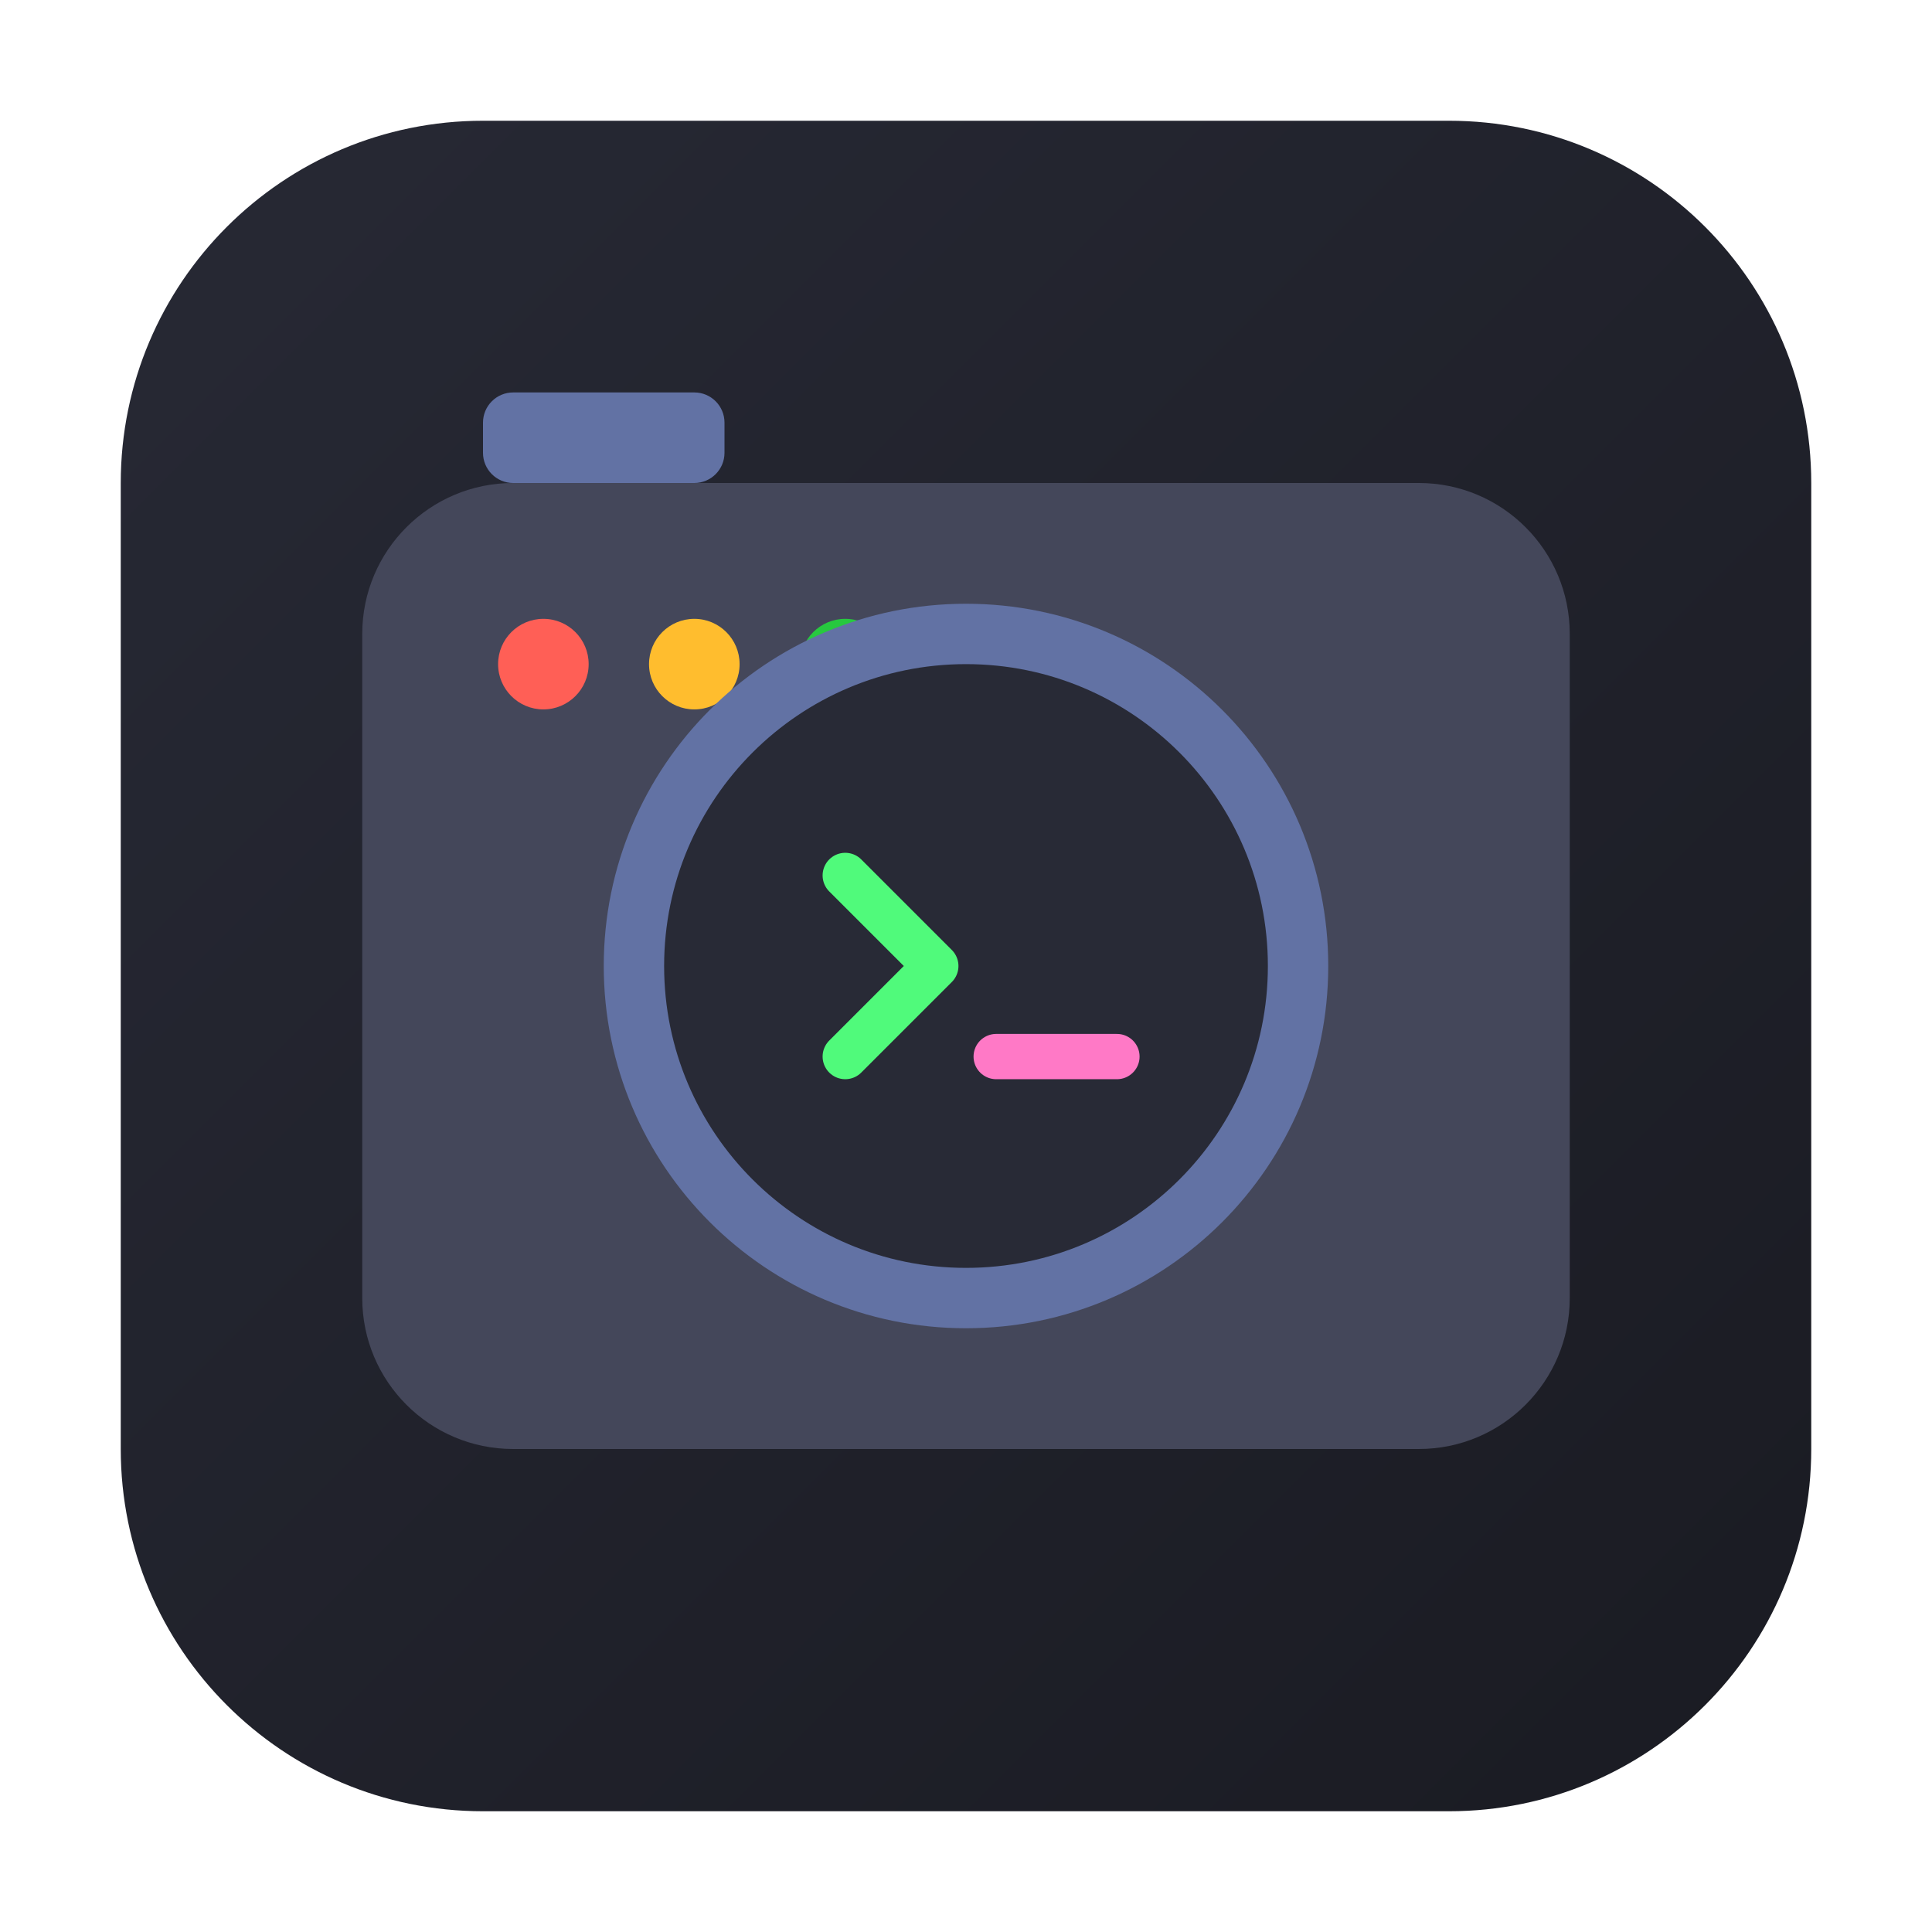
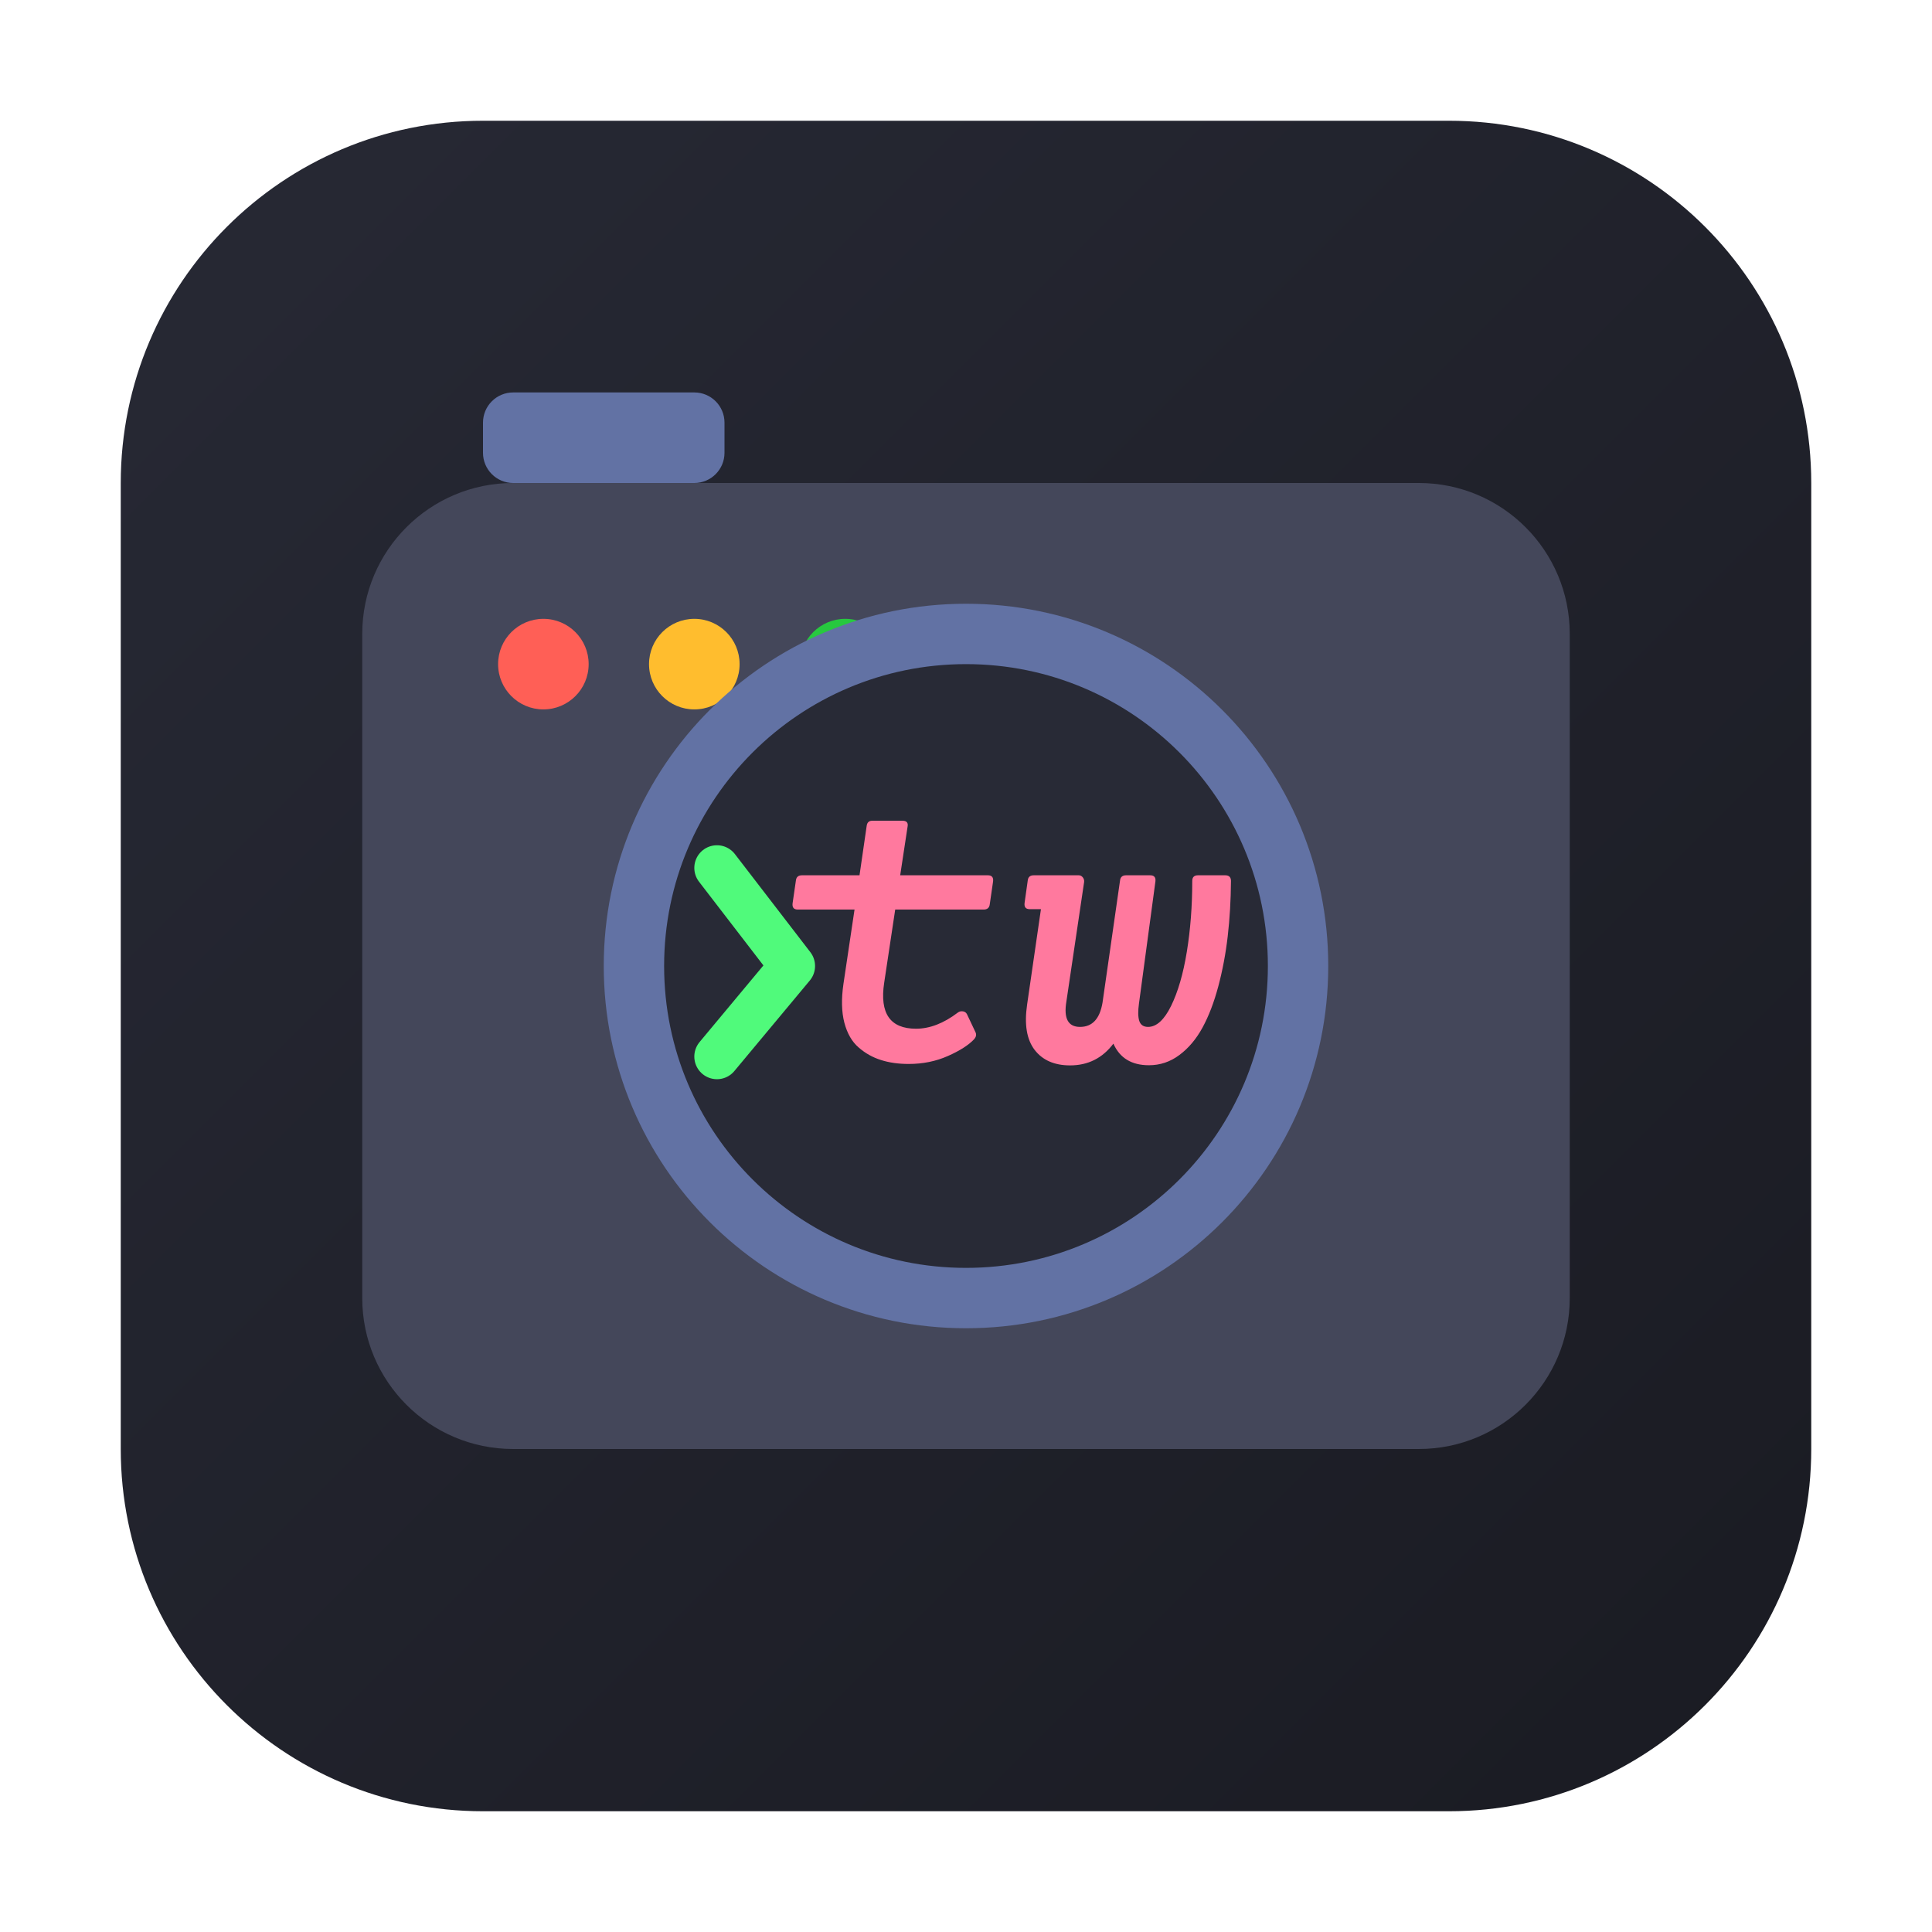
<svg xmlns="http://www.w3.org/2000/svg" width="256" height="256" viewBox="0 0 256 256" fill="none">
  <defs>
    <linearGradient id="grad" x1="0" y1="0" x2="256" y2="256" gradientUnits="userSpaceOnUse">
      <stop stop-color="#282A36" />
      <stop offset="1" stop-color="#191A21" />
    </linearGradient>
  </defs>
  <rect x="16" y="16" width="224" height="224" rx="48" fill="url(#grad)" />
  <rect x="64" y="52" width="32" height="12" rx="4" fill="#6272A4" />
  <rect x="48" y="64" width="160" height="128" rx="20" fill="#44475A" />
  <circle cx="72" cy="88" r="6" fill="#FF5F56" />
  <circle cx="92" cy="88" r="6" fill="#FFBD2E" />
  <circle cx="112" cy="88" r="6" fill="#27C93F" />
  <circle cx="128" cy="128" r="44" fill="#282A36" stroke="#6272A4" stroke-width="8" />
-   <path d="M 112 116 L 124 128 L 112 140" stroke="#50FA7B" stroke-width="6" stroke-linecap="round" stroke-linejoin="round" />
-   <line x1="132" y1="140" x2="148" y2="140" stroke="#FF79C6" stroke-width="6" stroke-linecap="round" />
+   <path d="M 95 115 L 105 128 L 95 140" stroke="#50FA7B" stroke-width="6" stroke-linecap="round" stroke-linejoin="round" />
+   <svg>
+     <g fill="#ff799e">
+       <g transform="translate(105, 90)">
+         <path d="M25.90 25.98L14.28 25.98L15.26 19.53C15.36 19.01 15.13 18.75 14.58 18.75L10.64 18.75C10.17 18.73 9.90 18.96 9.84 19.43L8.89 25.98L1.27 25.98C0.78 25.98 0.51 26.21 0.46 26.68L0.02 29.71C-0.04 30.25 0.19 30.52 0.71 30.52L8.23 30.52L6.76 40.38C6.47 42.37 6.51 44.08 6.88 45.51C7.26 46.94 7.89 48.04 8.78 48.80C9.66 49.57 10.65 50.12 11.74 50.46C12.83 50.81 14.05 50.98 15.41 50.98C17.28 50.98 19.01 50.63 20.59 49.93C22.18 49.23 23.35 48.48 24.10 47.68C24.34 47.39 24.40 47.09 24.27 46.80L23.14 44.41C23.03 44.18 22.85 44.05 22.60 44.01C22.34 43.97 22.12 44.02 21.92 44.17C20.04 45.60 18.19 46.31 16.38 46.31C12.95 46.31 11.54 44.28 12.16 40.21L13.62 30.52L25.34 30.52C25.83 30.52 26.10 30.28 26.15 29.81L26.59 26.78C26.65 26.25 26.42 25.98 25.90 25.98ZM57.35 25.98L53.74 25.98C53.23 25.98 52.98 26.23 52.98 26.73C52.98 30.05 52.74 33.18 52.26 36.12C51.78 39.06 51.08 41.45 50.17 43.30C49.26 45.15 48.24 46.07 47.12 46.07C46.52 46.07 46.13 45.80 45.96 45.28C45.79 44.75 45.78 43.98 45.92 42.97L48.10 26.78C48.16 26.25 47.93 25.98 47.41 25.98L44.21 25.98C43.73 25.98 43.46 26.21 43.41 26.68L41.09 42.85C40.73 45.00 39.74 46.07 38.11 46.07C36.53 46.07 35.93 44.95 36.30 42.72L38.65 26.88C38.68 26.65 38.62 26.44 38.48 26.26C38.33 26.07 38.15 25.98 37.94 25.98L31.98 25.98C31.49 25.98 31.23 26.21 31.18 26.68L30.76 29.66C30.70 30.20 30.92 30.47 31.45 30.47L32.93 30.47L31.10 43.09C30.71 45.73 31.04 47.73 32.09 49.11C33.14 50.48 34.71 51.17 36.79 51.17C39.17 51.17 41.08 50.21 42.53 48.29C43.38 50.20 44.95 51.15 47.24 51.15C48.72 51.15 50.07 50.70 51.28 49.79C52.49 48.89 53.52 47.67 54.35 46.14C55.18 44.61 55.87 42.80 56.43 40.70C56.99 38.60 57.41 36.39 57.68 34.06C57.95 31.73 58.09 29.29 58.11 26.73C58.11 26.23 57.85 25.98 57.35 25.98Z" />
+       </g>
+     </g>
+   </svg>
</svg>
